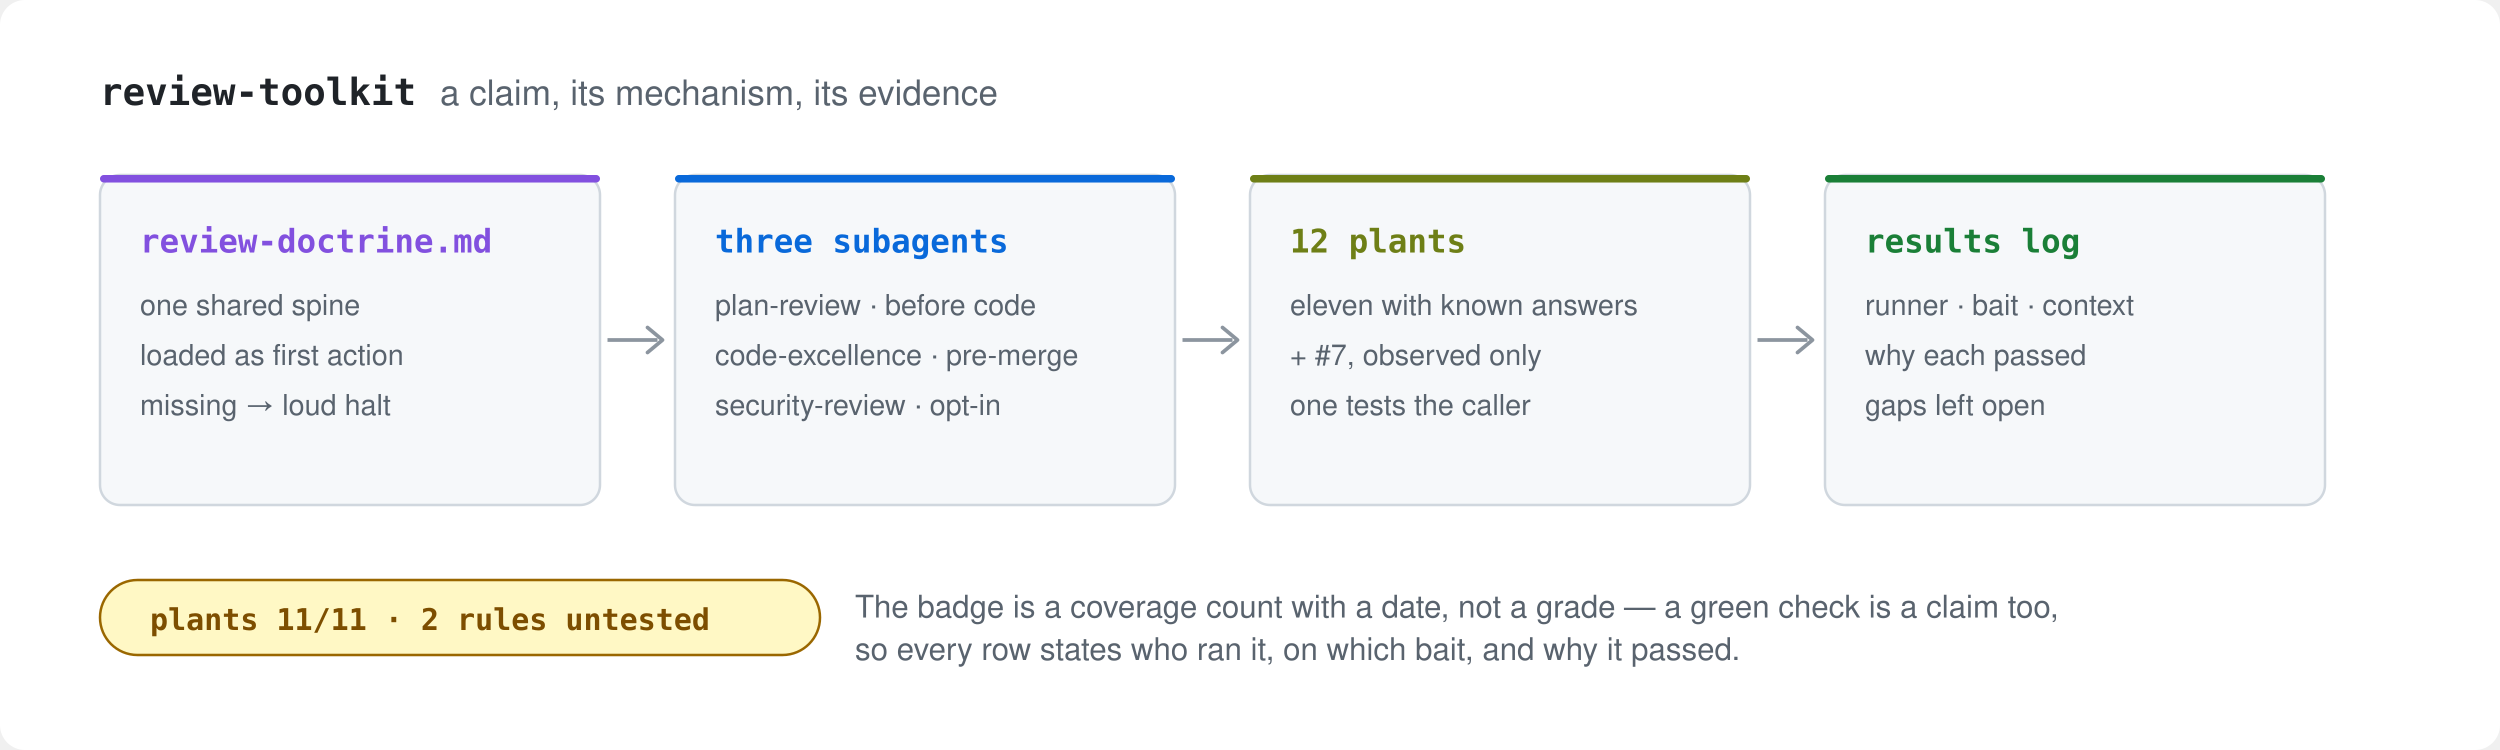
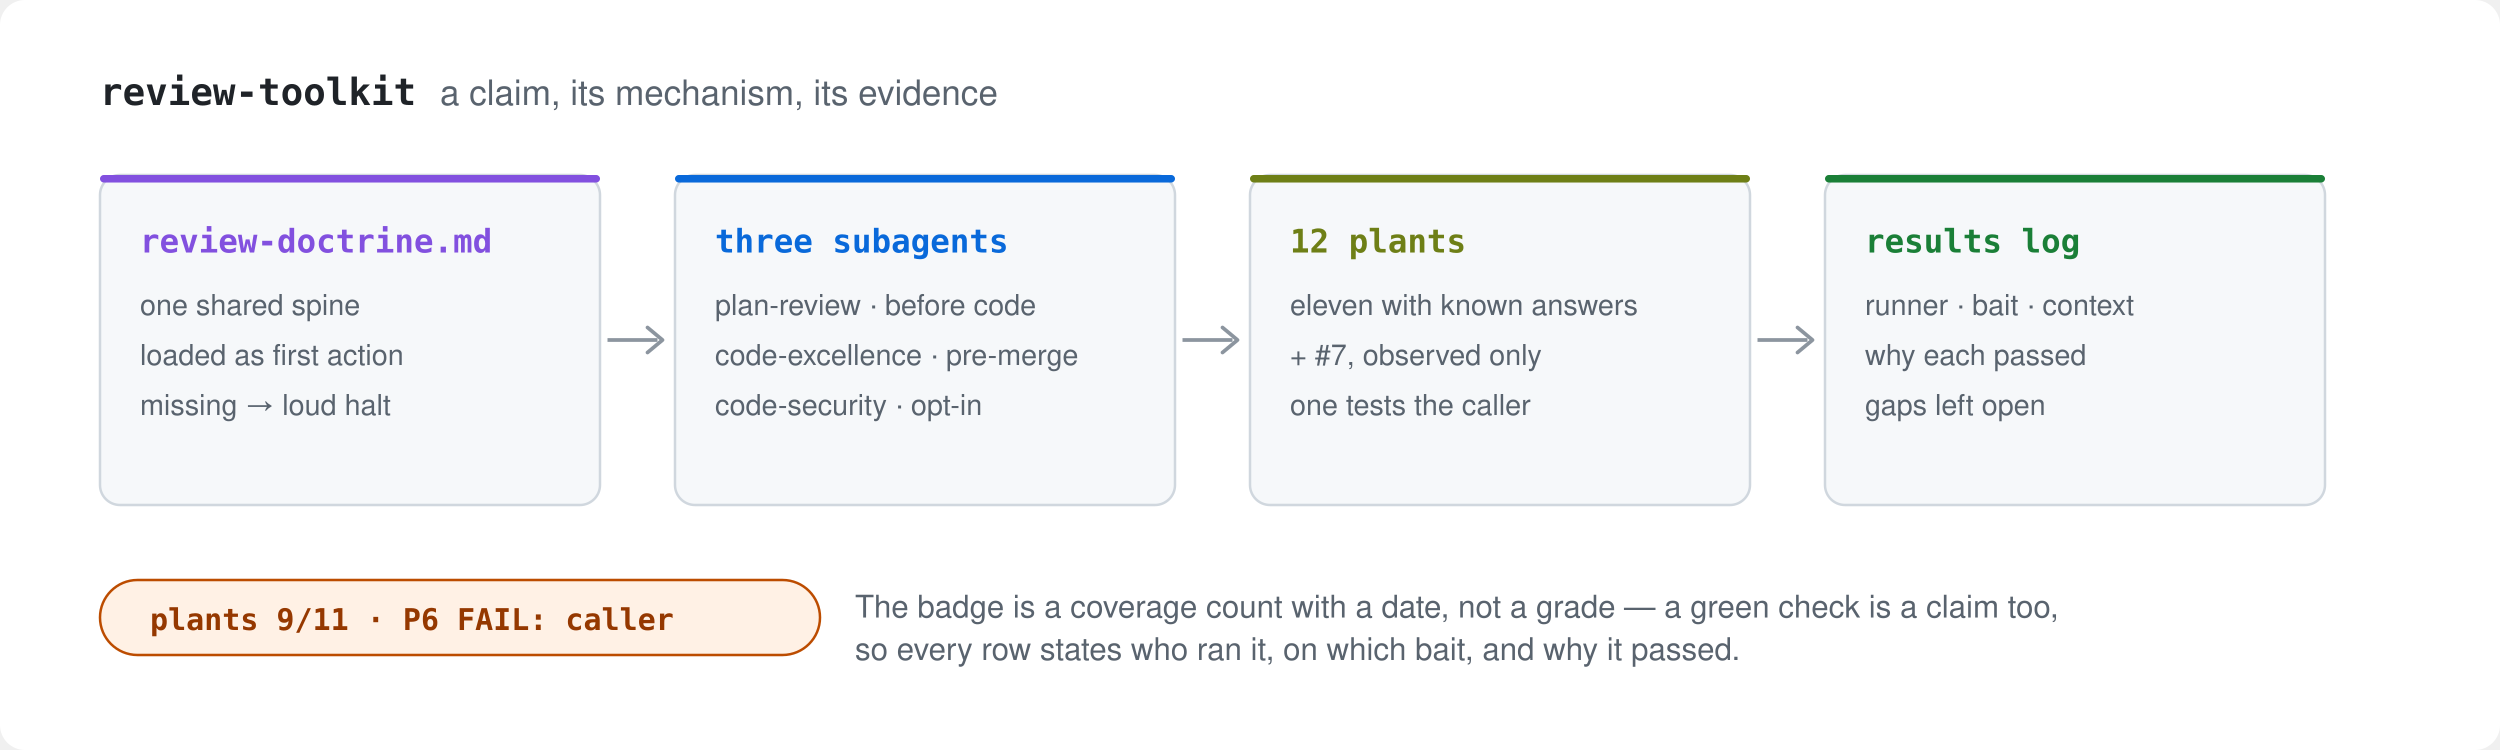
- <svg xmlns="http://www.w3.org/2000/svg" width="1000" height="300" viewBox="0 0 1000 300" role="img" aria-label="review-toolkit: one doctrine, three subagents, eleven invocable plants, a results log, and a badge that cites its date and its open gaps">
+ <svg xmlns="http://www.w3.org/2000/svg" width="1000" height="300" viewBox="0 0 1000 300" role="img" aria-label="review-toolkit: one doctrine, three subagents, eleven invocable plants, a results log, and a badge that names its model, its date and its failures">
  <rect width="1000" height="300" rx="10" fill="#ffffff" />
  <text x="40" y="42" font-family="ui-monospace,SFMono-Regular,Menlo,Consolas,monospace" font-size="15" font-weight="600" fill="#1f2328">review-toolkit</text>
  <text x="176" y="42" font-family="ui-sans-serif,-apple-system,Segoe UI,Helvetica,Arial,sans-serif" font-size="14" fill="#59636e">a claim, its mechanism, its evidence</text>
  <rect x="40" y="70" width="200" height="132" rx="8" fill="#f6f8fa" stroke="#d0d7de" />
  <rect x="40" y="70" width="200" height="3" rx="1.5" fill="#8250df" />
  <text x="56" y="101" font-family="ui-monospace,SFMono-Regular,Menlo,Consolas,monospace" font-size="13" font-weight="600" fill="#8250df">review-doctrine.md</text>
  <text x="56" y="126" font-family="ui-sans-serif,-apple-system,Segoe UI,Helvetica,Arial,sans-serif" font-size="11.5" fill="#59636e">one shared spine</text>
  <text x="56" y="146" font-family="ui-sans-serif,-apple-system,Segoe UI,Helvetica,Arial,sans-serif" font-size="11.5" fill="#59636e">loaded as first action</text>
  <text x="56" y="166" font-family="ui-sans-serif,-apple-system,Segoe UI,Helvetica,Arial,sans-serif" font-size="11.5" fill="#59636e">missing → loud halt</text>
  <rect x="270" y="70" width="200" height="132" rx="8" fill="#f6f8fa" stroke="#d0d7de" />
  <rect x="270" y="70" width="200" height="3" rx="1.5" fill="#0969da" />
  <text x="286" y="101" font-family="ui-monospace,SFMono-Regular,Menlo,Consolas,monospace" font-size="13" font-weight="600" fill="#0969da">three subagents</text>
  <text x="286" y="126" font-family="ui-sans-serif,-apple-system,Segoe UI,Helvetica,Arial,sans-serif" font-size="11.5" fill="#59636e">plan-review · before code</text>
  <text x="286" y="146" font-family="ui-sans-serif,-apple-system,Segoe UI,Helvetica,Arial,sans-serif" font-size="11.5" fill="#59636e">code-excellence · pre-merge</text>
-   <text x="286" y="166" font-family="ui-sans-serif,-apple-system,Segoe UI,Helvetica,Arial,sans-serif" font-size="11.5" fill="#59636e">security-review · opt-in</text>
+   <text x="286" y="166" font-family="ui-sans-serif,-apple-system,Segoe UI,Helvetica,Arial,sans-serif" font-size="11.5" fill="#59636e">code-security · opt-in</text>
  <rect x="500" y="70" width="200" height="132" rx="8" fill="#f6f8fa" stroke="#d0d7de" />
  <rect x="500" y="70" width="200" height="3" rx="1.5" fill="#6e7f16" />
  <text x="516" y="101" font-family="ui-monospace,SFMono-Regular,Menlo,Consolas,monospace" font-size="13" font-weight="600" fill="#6e7f16">12 plants</text>
  <text x="516" y="126" font-family="ui-sans-serif,-apple-system,Segoe UI,Helvetica,Arial,sans-serif" font-size="11.5" fill="#59636e">eleven with known answers</text>
  <text x="516" y="146" font-family="ui-sans-serif,-apple-system,Segoe UI,Helvetica,Arial,sans-serif" font-size="11.5" fill="#59636e">+ #7, observed only</text>
  <text x="516" y="166" font-family="ui-sans-serif,-apple-system,Segoe UI,Helvetica,Arial,sans-serif" font-size="11.5" fill="#59636e">one tests the caller</text>
  <rect x="730" y="70" width="200" height="132" rx="8" fill="#f6f8fa" stroke="#d0d7de" />
  <rect x="730" y="70" width="200" height="3" rx="1.5" fill="#1a7f37" />
  <text x="746" y="101" font-family="ui-monospace,SFMono-Regular,Menlo,Consolas,monospace" font-size="13" font-weight="600" fill="#1a7f37">results log</text>
  <text x="746" y="126" font-family="ui-sans-serif,-apple-system,Segoe UI,Helvetica,Arial,sans-serif" font-size="11.5" fill="#59636e">runner · bait · context</text>
  <text x="746" y="146" font-family="ui-sans-serif,-apple-system,Segoe UI,Helvetica,Arial,sans-serif" font-size="11.5" fill="#59636e">why each passed</text>
  <text x="746" y="166" font-family="ui-sans-serif,-apple-system,Segoe UI,Helvetica,Arial,sans-serif" font-size="11.5" fill="#59636e">gaps left open</text>
  <path d="M243 136 h20" stroke="#8c959f" stroke-width="1.5" />
  <path d="M259 131 l6 5 -6 5" fill="none" stroke="#8c959f" stroke-width="1.5" stroke-linejoin="round" stroke-linecap="round" />
  <path d="M473 136 h20" stroke="#8c959f" stroke-width="1.5" />
  <path d="M489 131 l6 5 -6 5" fill="none" stroke="#8c959f" stroke-width="1.5" stroke-linejoin="round" stroke-linecap="round" />
  <path d="M703 136 h20" stroke="#8c959f" stroke-width="1.5" />
  <path d="M719 131 l6 5 -6 5" fill="none" stroke="#8c959f" stroke-width="1.5" stroke-linejoin="round" stroke-linecap="round" />
-   <rect x="40" y="232" width="288" height="30" rx="15" fill="#fff8c5" stroke="#9a6700" />
-   <text x="60" y="252" font-family="ui-monospace,SFMono-Regular,Menlo,Consolas,monospace" font-size="12" font-weight="600" fill="#7d4e00">plants 11/11 · 2 rules untested</text>
+   <rect x="40" y="232" width="288" height="30" rx="15" fill="#fff1e5" stroke="#bc4c00" />
+   <text x="60" y="252" font-family="ui-monospace,SFMono-Regular,Menlo,Consolas,monospace" font-size="12" font-weight="600" fill="#953800">plants 9/11 · P6 FAIL: caller</text>
  <text x="342" y="247" font-family="ui-sans-serif,-apple-system,Segoe UI,Helvetica,Arial,sans-serif" font-size="12.5" fill="#59636e">The badge is a coverage count with a date, not a grade — a green check is a claim too,</text>
  <text x="342" y="264" font-family="ui-sans-serif,-apple-system,Segoe UI,Helvetica,Arial,sans-serif" font-size="12.5" fill="#59636e">so every row states who ran it, on which bait, and why it passed.</text>
</svg>
